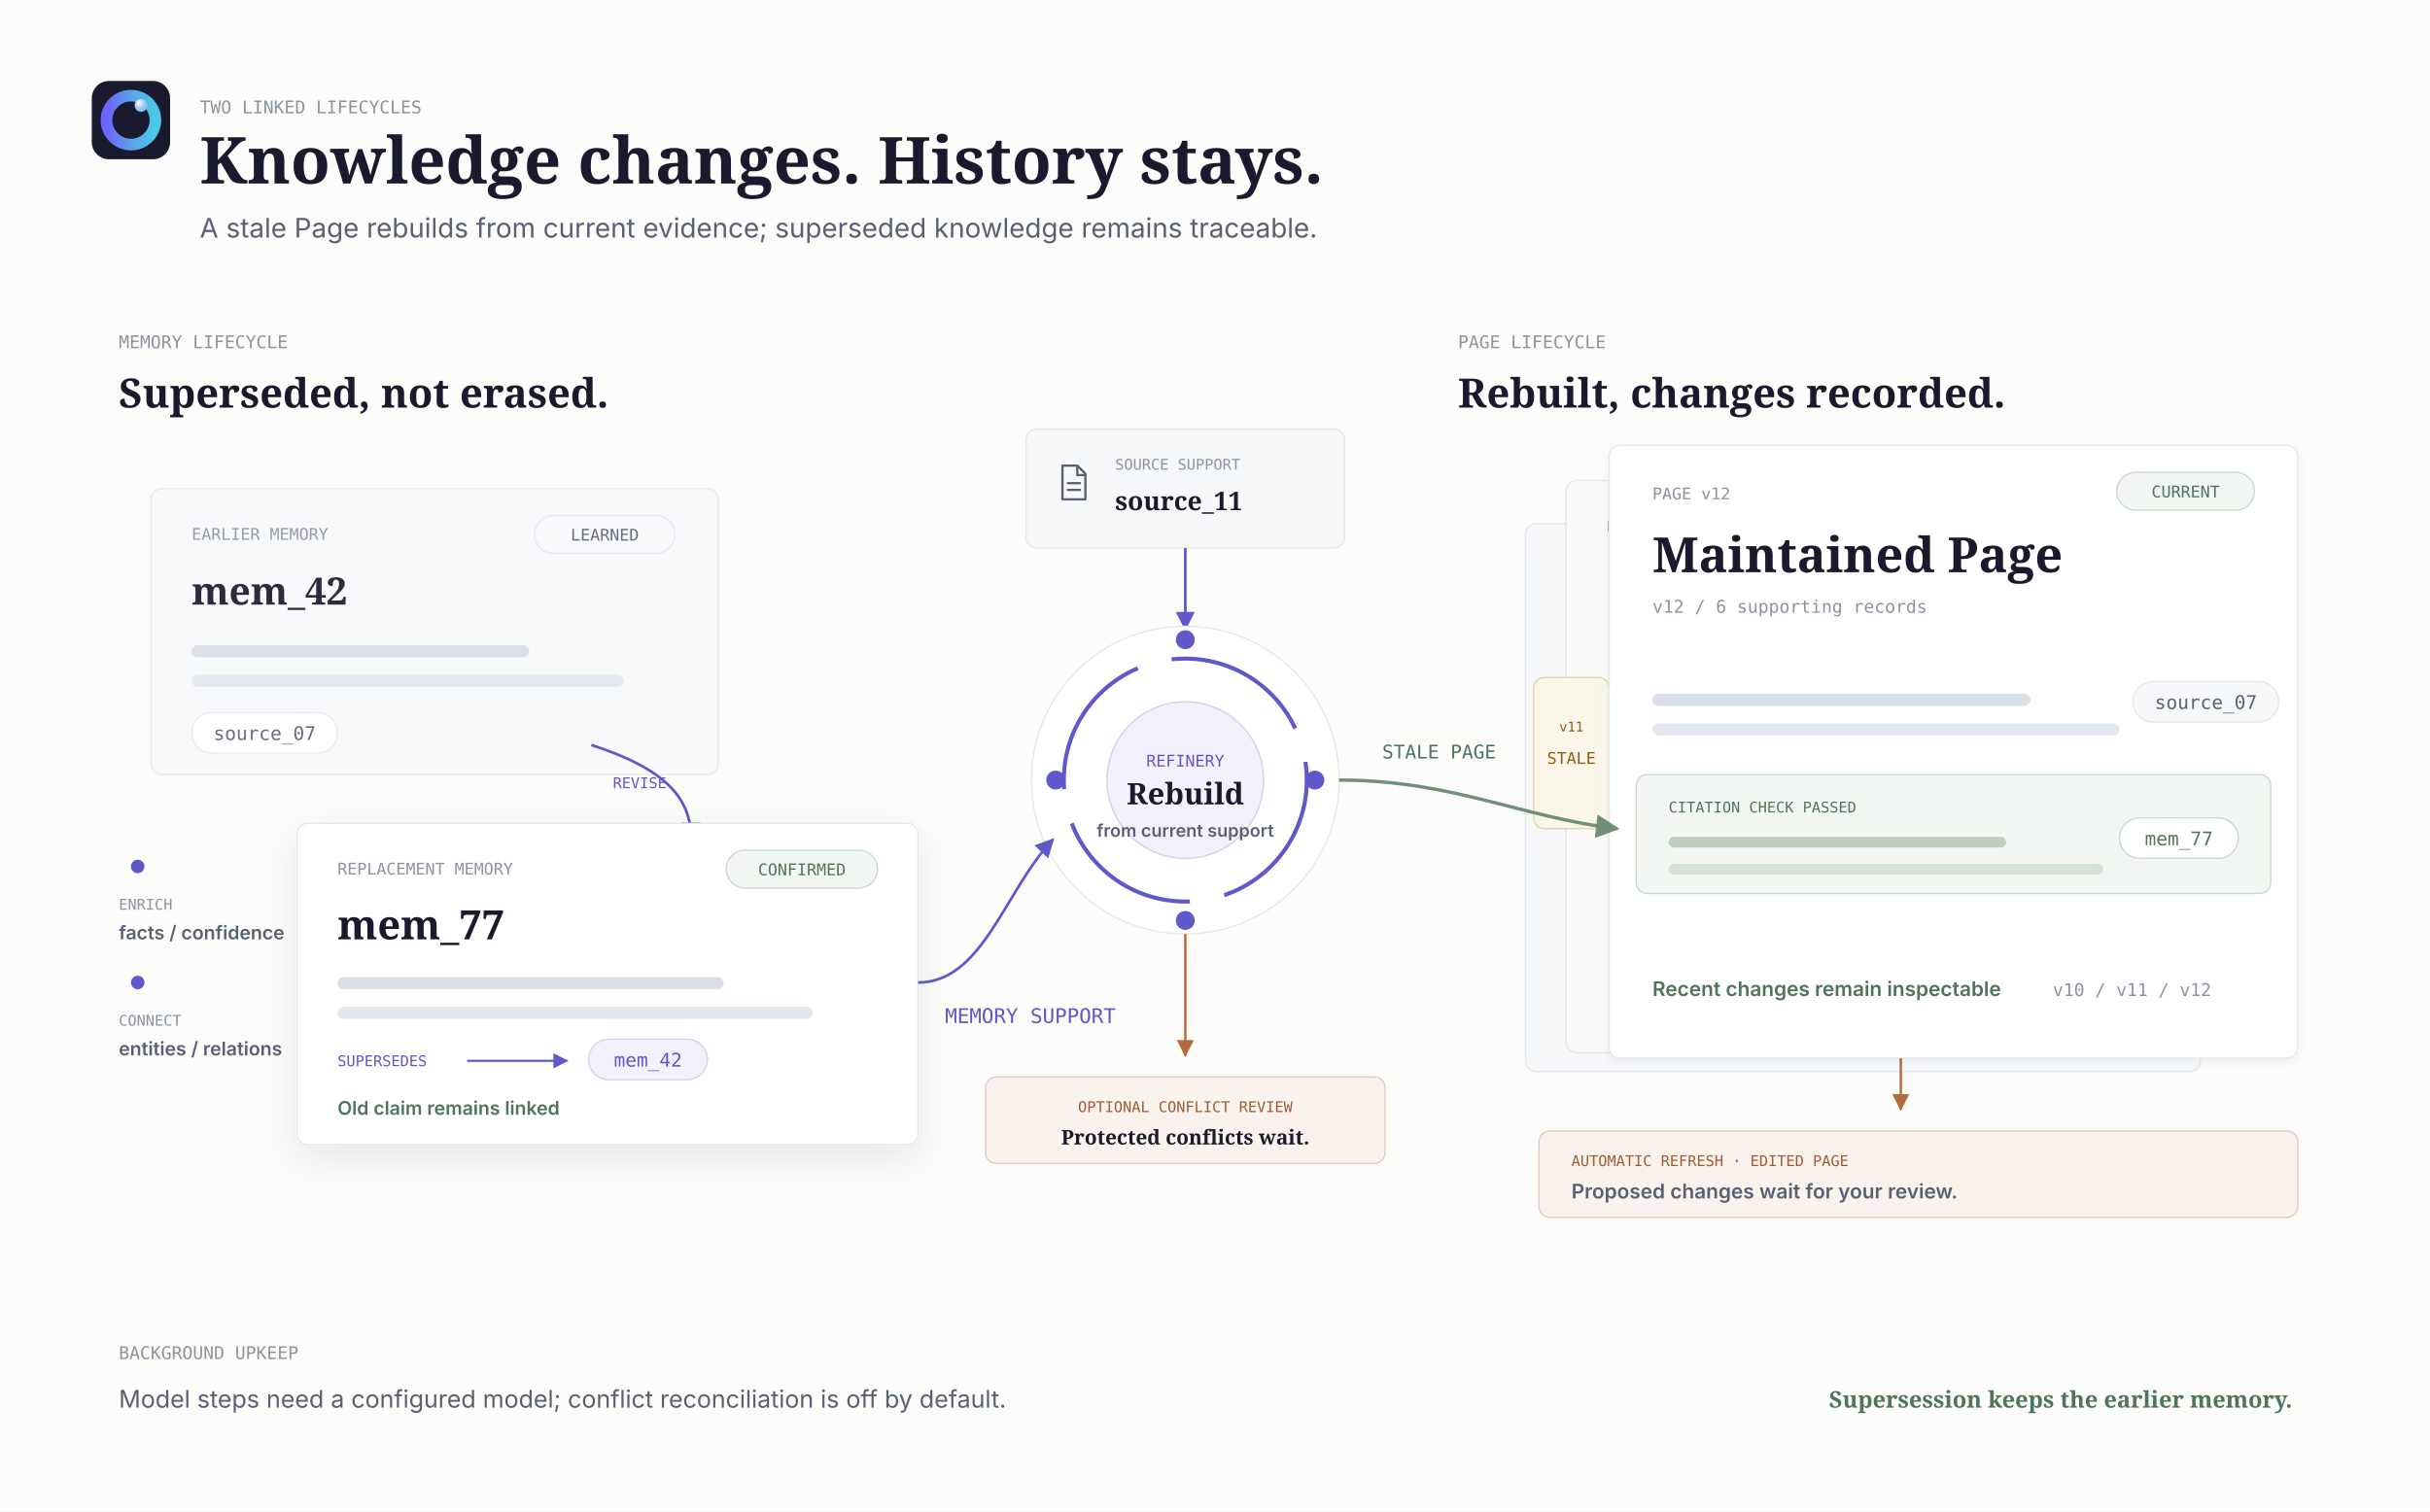
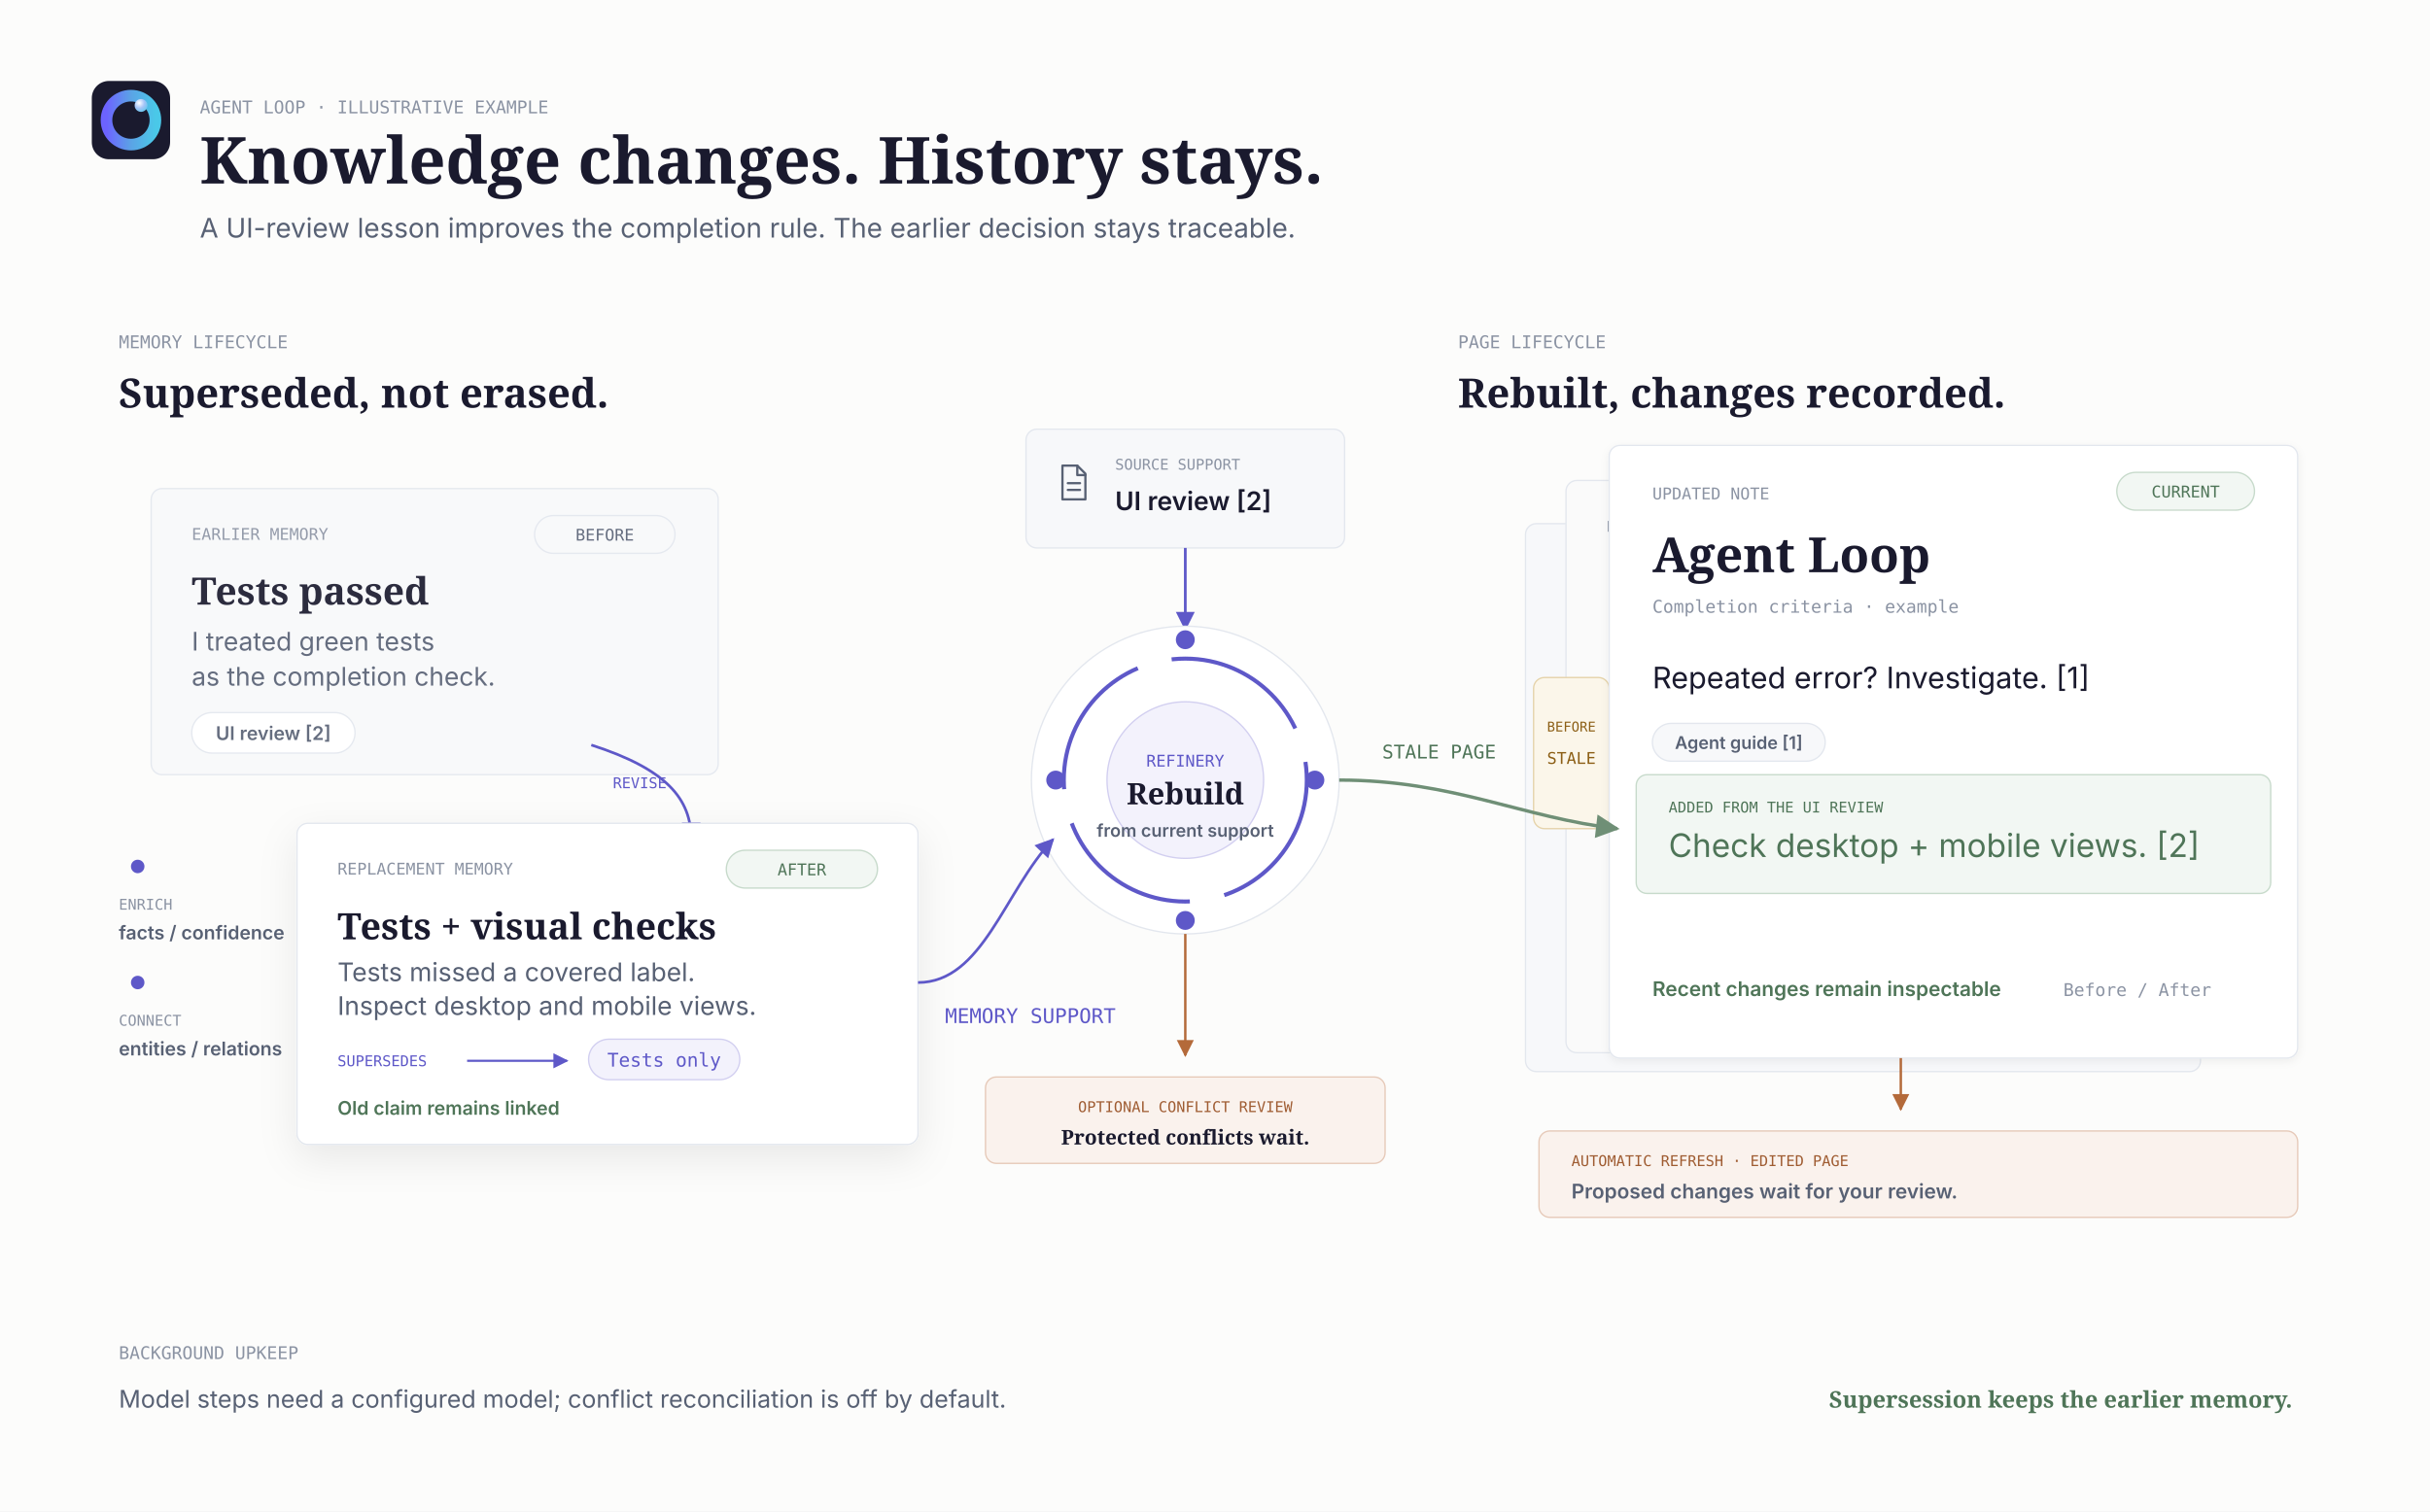
<svg xmlns="http://www.w3.org/2000/svg" width="1800" height="1120" viewBox="0 0 1800 1120" role="img" aria-labelledby="title desc">
  <style>text { font-kerning: normal; }</style>
  <rect width="1800" height="1120" fill="#FCFCFB" />
  <g transform="translate(68 60) scale(0.1132812)">
    <rect width="512" height="512" rx="112" fill="#1A1A2E" />
    <circle cx="256" cy="256" r="160" fill="none" stroke="url(#lifecycle-en-desktop-ring)" stroke-width="76" />
    <circle cx="322" cy="160" r="42" fill="url(#lifecycle-en-desktop-orb)" />
  </g>
  <g data-fit-region="lifecycle-en-desktop-heading" data-fit-x="148" data-fit-y="56" data-fit-width="1578" data-fit-height="130" data-check-overlap="false">
-     <text x="148" y="84" font-family="'JetBrains Mono', monospace" font-size="13" font-weight="500" fill="#8B93A3" text-anchor="start">TWO LINKED LIFECYCLES</text>
+     <text x="148" y="84" font-family="'JetBrains Mono', monospace" font-size="13" font-weight="500" fill="#8B93A3" text-anchor="start">AGENT LOOP · ILLUSTRATIVE EXAMPLE</text>
    <text x="148" y="136" font-family="'Fraunces', Georgia, serif" font-size="48" font-weight="600" fill="#1A1A2E" text-anchor="start">Knowledge changes. History stays.</text>
-     <text x="148" y="176" font-family="'Instrument Sans', -apple-system, sans-serif" font-size="20" font-weight="400" fill="#586174" text-anchor="start">A stale Page rebuilds from current evidence; superseded knowledge remains traceable.</text>
+     <text x="148" y="176" font-family="'Instrument Sans', -apple-system, sans-serif" font-size="20" font-weight="400" fill="#586174" text-anchor="start">A UI-review lesson improves the completion rule. The earlier decision stays traceable.</text>
  </g>
  <g data-fit-region="lifecycle-en-desktop-memory-object" data-fit-x="70" data-fit-y="236" data-fit-width="640" data-fit-height="670" data-check-overlap="false">
    <text x="88" y="258" font-family="'JetBrains Mono', monospace" font-size="13" font-weight="500" fill="#8B93A3" text-anchor="start">MEMORY LIFECYCLE</text>
    <text x="88" y="302" font-family="'Fraunces', Georgia, serif" font-size="30" font-weight="600" fill="#1A1A2E" text-anchor="start">Superseded, not erased.</text>
    <g opacity="0.92">
      <rect x="112" y="362" width="420" height="212" rx="8" fill="#F7F8FA" stroke="#E3E7EE" />
      <text x="142" y="400" font-family="'JetBrains Mono', monospace" font-size="12" font-weight="500" fill="#8B93A3" text-anchor="start">EARLIER MEMORY</text>
      <g>
        <rect x="396" y="382" width="104" height="28" rx="14" fill="#F7F8FA" stroke="#E3E7EE" />
-         <text x="448" y="400.56" font-family="'JetBrains Mono', monospace" font-size="12" font-weight="500" fill="#586174" text-anchor="middle">LEARNED</text>
+         <text x="448" y="400.56" font-family="'JetBrains Mono', monospace" font-size="12" font-weight="500" fill="#586174" text-anchor="middle">BEFORE</text>
      </g>
-       <text x="142" y="448" font-family="'Fraunces', Georgia, serif" font-size="28" font-weight="600" fill="#1A1A2E" text-anchor="start">mem_42</text>
-       <rect x="142" y="478" width="250" height="9" rx="4.5" fill="#D9DEE7" />
-       <rect x="142" y="500" width="320" height="9" rx="4.5" fill="#E3E7EE" />
+       <text x="142" y="448" font-family="'Fraunces', Georgia, serif" font-size="28" font-weight="600" fill="#1A1A2E" text-anchor="start">Tests passed</text>
+       <text x="142" y="482" font-family="'Instrument Sans', -apple-system, sans-serif" font-size="19" font-weight="400" fill="#586174" text-anchor="start">I treated green tests</text>
+       <text x="142" y="508" font-family="'Instrument Sans', -apple-system, sans-serif" font-size="19" font-weight="400" fill="#586174" text-anchor="start">as the completion check.</text>
      <g>
-         <rect x="142" y="528" width="108" height="30" rx="15" fill="#FFFFFF" stroke="#E3E7EE" />
-         <text x="196" y="548.32" font-family="'JetBrains Mono', monospace" font-size="14" font-weight="500" fill="#586174" text-anchor="middle">source_07</text>
+         <rect x="142" y="528" width="121" height="30" rx="15" fill="#FFFFFF" stroke="#E3E7EE" />
+         <text x="202.5" y="548.32" font-family="'Instrument Sans', -apple-system, sans-serif" font-size="14" font-weight="600" fill="#586174" text-anchor="middle">UI review [2]</text>
      </g>
    </g>
    <path d="M438 552 C494 570 512 592 512 622" fill="none" stroke="#5E58C8" stroke-width="2" marker-end="url(#lifecycle-en-desktop-arrow)" />
    <text x="454" y="584" font-family="'JetBrains Mono', monospace" font-size="11" font-weight="500" fill="#5E58C8" text-anchor="start">REVISE</text>
    <g filter="url(#lifecycle-en-desktop-card-shadow)">
      <rect x="220" y="610" width="460" height="238" rx="8" fill="#FFFFFF" stroke="#E3E7EE" />
    </g>
    <text x="250" y="648" font-family="'JetBrains Mono', monospace" font-size="12" font-weight="500" fill="#8B93A3" text-anchor="start">REPLACEMENT MEMORY</text>
    <g>
      <rect x="538" y="630" width="112" height="28" rx="14" fill="#F2F7F3" stroke="#C7DACB" />
-       <text x="594" y="648.56" font-family="'JetBrains Mono', monospace" font-size="12" font-weight="500" fill="#4F7558" text-anchor="middle">CONFIRMED</text>
+       <text x="594" y="648.56" font-family="'JetBrains Mono', monospace" font-size="12" font-weight="500" fill="#4F7558" text-anchor="middle">AFTER</text>
    </g>
-     <text x="250" y="696" font-family="'Fraunces', Georgia, serif" font-size="30" font-weight="600" fill="#1A1A2E" text-anchor="start">mem_77</text>
-     <rect x="250" y="724" width="286" height="9" rx="4.5" fill="#D9DEE7" />
-     <rect x="250" y="746" width="352" height="9" rx="4.5" fill="#E3E7EE" />
+     <text x="250" y="696" font-family="'Fraunces', Georgia, serif" font-size="27" font-weight="600" fill="#1A1A2E" text-anchor="start">Tests + visual checks</text>
+     <text x="250" y="727" font-family="'Instrument Sans', -apple-system, sans-serif" font-size="19" font-weight="400" fill="#586174" text-anchor="start">Tests missed a covered label.</text>
+     <text x="250" y="752" font-family="'Instrument Sans', -apple-system, sans-serif" font-size="19" font-weight="400" fill="#586174" text-anchor="start">Inspect desktop and mobile views.</text>
    <text x="250" y="790" font-family="'JetBrains Mono', monospace" font-size="11" font-weight="500" fill="#5E58C8" text-anchor="start">SUPERSEDES</text>
    <path d="M346 786 H420" stroke="#5E58C8" stroke-width="1.6" marker-end="url(#lifecycle-en-desktop-arrow)" />
    <g>
-       <rect x="436" y="770" width="88" height="30" rx="15" fill="#F3F2FC" stroke="#D2CFF0" />
-       <text x="480" y="790.32" font-family="'JetBrains Mono', monospace" font-size="14" font-weight="500" fill="#5E58C8" text-anchor="middle">mem_42</text>
+       <rect x="436" y="770" width="112" height="30" rx="15" fill="#F3F2FC" stroke="#D2CFF0" />
+       <text x="492" y="790.32" font-family="'JetBrains Mono', monospace" font-size="14" font-weight="500" fill="#5E58C8" text-anchor="middle">Tests only</text>
    </g>
    <text x="250" y="826" font-family="'Instrument Sans', -apple-system, sans-serif" font-size="14" font-weight="600" fill="#4F7558" text-anchor="start">Old claim remains linked</text>
    <circle cx="102" cy="642" r="5" fill="#5E58C8" />
    <text x="88" y="674" font-family="'JetBrains Mono', monospace" font-size="11" font-weight="500" fill="#8B93A3" text-anchor="start">ENRICH</text>
    <text x="88" y="696" font-family="'Instrument Sans', -apple-system, sans-serif" font-size="14" font-weight="600" fill="#586174" text-anchor="start">facts / confidence</text>
    <circle cx="102" cy="728" r="5" fill="#5E58C8" />
    <text x="88" y="760" font-family="'JetBrains Mono', monospace" font-size="11" font-weight="500" fill="#8B93A3" text-anchor="start">CONNECT</text>
    <text x="88" y="782" font-family="'Instrument Sans', -apple-system, sans-serif" font-size="14" font-weight="600" fill="#586174" text-anchor="start">entities / relations</text>
  </g>
  <g data-fit-region="lifecycle-en-desktop-refinery" data-fit-x="698" data-fit-y="260" data-fit-width="360" data-fit-height="610" data-check-overlap="false">
    <rect x="760" y="318" width="236" height="88" rx="8" fill="#F7F8FA" stroke="#E3E7EE" />
    <g fill="none" stroke="#586174" stroke-width="1.7" stroke-linecap="round" stroke-linejoin="round">
      <path d="M787 345h11l6 6v19H787z" />
      <path d="M798 345v7h6" />
      <path d="M791 358h9M791 363h9" />
    </g>
    <text x="826" y="348" font-family="'JetBrains Mono', monospace" font-size="11" font-weight="500" fill="#8B93A3" text-anchor="start">SOURCE SUPPORT</text>
-     <text x="826" y="378" font-family="'Fraunces', Georgia, serif" font-size="19" font-weight="600" fill="#1A1A2E" text-anchor="start">source_11</text>
+     <text x="826" y="378" font-family="'Instrument Sans', -apple-system, sans-serif" font-size="19" font-weight="600" fill="#1A1A2E" text-anchor="start">UI review [2]</text>
    <path d="M878 406 V466" fill="none" stroke="#5E58C8" stroke-width="2" marker-end="url(#lifecycle-en-desktop-arrow)" />
    <circle cx="878" cy="578" r="114" fill="#FFFFFF" stroke="#E3E7EE" />
    <circle cx="878" cy="578" r="90" fill="none" stroke="#5E58C8" stroke-width="3" stroke-dasharray="112 26" />
    <circle cx="878" cy="578" r="58" fill="#F3F2FC" stroke="#D2CFF0" />
    <text x="878" y="568" font-family="'JetBrains Mono', monospace" font-size="12" font-weight="500" fill="#5E58C8" text-anchor="middle">REFINERY</text>
    <text x="878" y="596" font-family="'Fraunces', Georgia, serif" font-size="22" font-weight="600" fill="#1A1A2E" text-anchor="middle">Rebuild</text>
    <text x="878" y="620" font-family="'Instrument Sans', -apple-system, sans-serif" font-size="13" font-weight="600" fill="#586174" text-anchor="middle">from current support</text>
    <circle cx="878" cy="474" r="7" fill="#5E58C8" />
    <circle cx="974" cy="578" r="7" fill="#5E58C8" />
    <circle cx="878" cy="682" r="7" fill="#5E58C8" />
    <circle cx="782" cy="578" r="7" fill="#5E58C8" />
    <path d="M680 728 C728 728 744 660 780 622" fill="none" stroke="#5E58C8" stroke-width="2" marker-end="url(#lifecycle-en-desktop-arrow)" />
    <text x="700" y="758" font-family="'JetBrains Mono', monospace" font-size="15" font-weight="500" fill="#5E58C8" text-anchor="start">MEMORY SUPPORT</text>
    <path d="M878 692 V782" fill="none" stroke="#B46A3A" stroke-width="1.8" marker-end="url(#lifecycle-en-desktop-warm-arrow)" />
    <rect x="730" y="798" width="296" height="64" rx="8" fill="#FAF2ED" stroke="#E6C9B8" />
    <text x="878" y="824" font-family="'JetBrains Mono', monospace" font-size="11" font-weight="500" fill="#9F5C32" text-anchor="middle">OPTIONAL CONFLICT REVIEW</text>
    <text x="878" y="848" font-family="'Fraunces', Georgia, serif" font-size="15" font-weight="600" fill="#1A1A2E" text-anchor="middle">Protected conflicts wait.</text>
  </g>
  <g data-fit-region="lifecycle-en-desktop-page-object" data-fit-x="1044" data-fit-y="236" data-fit-width="686" data-fit-height="680" data-check-overlap="false">
    <text x="1080" y="258" font-family="'JetBrains Mono', monospace" font-size="13" font-weight="500" fill="#8B93A3" text-anchor="start">PAGE LIFECYCLE</text>
    <text x="1080" y="302" font-family="'Fraunces', Georgia, serif" font-size="30" font-weight="600" fill="#1A1A2E" text-anchor="start">Rebuilt, changes recorded.</text>
    <rect x="1130" y="388" width="500" height="406" rx="8" fill="#F7F8FA" stroke="#E3E7EE" />
    <rect x="1160" y="356" width="500" height="424" rx="8" fill="#FAFAFA" stroke="#E3E7EE" />
-     <text x="1190" y="394" font-family="'JetBrains Mono', monospace" font-size="11" font-weight="500" fill="#8B93A3" text-anchor="start">PAGE v11</text>
+     <text x="1190" y="394" font-family="'JetBrains Mono', monospace" font-size="11" font-weight="500" fill="#8B93A3" text-anchor="start">BEFORE</text>
    <rect x="1136" y="502" width="56" height="112" rx="8" fill="#FBF6EA" stroke="#E5D3AA" />
-     <text x="1164" y="542" font-family="'JetBrains Mono', monospace" font-size="10" font-weight="500" fill="#8C5F16" text-anchor="middle">v11</text>
+     <text x="1164" y="542" font-family="'JetBrains Mono', monospace" font-size="10" font-weight="500" fill="#8C5F16" text-anchor="middle">BEFORE</text>
    <text x="1164" y="566" font-family="'JetBrains Mono', monospace" font-size="12" font-weight="500" fill="#8C5F16" text-anchor="middle">STALE</text>
    <g filter="url(#lifecycle-en-desktop-page-shadow)">
      <rect x="1192" y="330" width="510" height="454" rx="8" fill="#FFFFFF" stroke="#E3E7EE" />
    </g>
-     <text x="1224" y="370" font-family="'JetBrains Mono', monospace" font-size="12" font-weight="500" fill="#8B93A3" text-anchor="start">PAGE v12</text>
+     <text x="1224" y="370" font-family="'JetBrains Mono', monospace" font-size="12" font-weight="500" fill="#8B93A3" text-anchor="start">UPDATED NOTE</text>
    <g>
      <rect x="1568" y="350" width="102" height="28" rx="14" fill="#F2F7F3" stroke="#C7DACB" />
      <text x="1619" y="368.56" font-family="'JetBrains Mono', monospace" font-size="12" font-weight="500" fill="#4F7558" text-anchor="middle">CURRENT</text>
    </g>
-     <text x="1224" y="424" font-family="'Fraunces', Georgia, serif" font-size="36" font-weight="600" fill="#1A1A2E" text-anchor="start">Maintained Page</text>
-     <text x="1224" y="454" font-family="'JetBrains Mono', monospace" font-size="13" font-weight="500" fill="#8B93A3" text-anchor="start">v12 / 6 supporting records</text>
-     <rect x="1224" y="514" width="280" height="9" rx="4.5" fill="#D9DEE7" />
-     <rect x="1224" y="536" width="346" height="9" rx="4.5" fill="#E3E7EE" />
+     <text x="1224" y="424" font-family="'Fraunces', Georgia, serif" font-size="36" font-weight="600" fill="#1A1A2E" text-anchor="start">Agent Loop</text>
+     <text x="1224" y="454" font-family="'JetBrains Mono', monospace" font-size="13" font-weight="500" fill="#8B93A3" text-anchor="start">Completion criteria · example</text>
+     <text x="1224" y="510" font-family="'Instrument Sans', -apple-system, sans-serif" font-size="22" font-weight="400" fill="#1A1A2E" text-anchor="start">Repeated error? Investigate. [1]</text>
    <g>
-       <rect x="1580" y="505" width="108" height="30" rx="15" fill="#F7F8FA" stroke="#E3E7EE" />
-       <text x="1634" y="525.32" font-family="'JetBrains Mono', monospace" font-size="14" font-weight="500" fill="#586174" text-anchor="middle">source_07</text>
+       <rect x="1224" y="536" width="128" height="28" rx="14" fill="#F7F8FA" stroke="#E3E7EE" />
+       <text x="1288" y="554.94" font-family="'Instrument Sans', -apple-system, sans-serif" font-size="13" font-weight="600" fill="#586174" text-anchor="middle">Agent guide [1]</text>
    </g>
    <rect x="1212" y="574" width="470" height="88" rx="8" fill="#F2F7F3" stroke="#C7DACB" />
-     <text x="1236" y="602" font-family="'JetBrains Mono', monospace" font-size="11" font-weight="500" fill="#4F7558" text-anchor="start">CITATION CHECK PASSED</text>
-     <rect x="1236" y="620" width="250" height="8" rx="4" fill="#BFD0C2" />
-     <rect x="1236" y="640" width="322" height="8" rx="4" fill="#D6E2D8" />
-     <g>
-       <rect x="1570" y="606" width="88" height="30" rx="15" fill="#FFFFFF" stroke="#C7DACB" />
-       <text x="1614" y="626.32" font-family="'JetBrains Mono', monospace" font-size="14" font-weight="500" fill="#4F7558" text-anchor="middle">mem_77</text>
-     </g>
+     <text x="1236" y="602" font-family="'JetBrains Mono', monospace" font-size="11" font-weight="500" fill="#4F7558" text-anchor="start">ADDED FROM THE UI REVIEW</text>
+     <text x="1236" y="635" font-family="'Instrument Sans', -apple-system, sans-serif" font-size="24" font-weight="400" fill="#4F7558" text-anchor="start">Check desktop + mobile views. [2]</text>
    <text x="1224" y="738" font-family="'Instrument Sans', -apple-system, sans-serif" font-size="15" font-weight="600" fill="#4F7558" text-anchor="start">Recent changes remain inspectable</text>
-     <text x="1638" y="738" font-family="'JetBrains Mono', monospace" font-size="13" font-weight="500" fill="#8B93A3" text-anchor="end">v10 / v11 / v12</text>
+     <text x="1638" y="738" font-family="'JetBrains Mono', monospace" font-size="13" font-weight="500" fill="#8B93A3" text-anchor="end">Before / After</text>
    <path d="M1408 784 V822" fill="none" stroke="#B46A3A" stroke-width="1.8" marker-end="url(#lifecycle-en-desktop-warm-arrow)" />
    <rect x="1140" y="838" width="562" height="64" rx="8" fill="#FAF2ED" stroke="#E6C9B8" />
    <text x="1164" y="864" font-family="'JetBrains Mono', monospace" font-size="11" font-weight="500" fill="#9F5C32" text-anchor="start">AUTOMATIC REFRESH · EDITED PAGE</text>
    <text x="1164" y="888" font-family="'Instrument Sans', -apple-system, sans-serif" font-size="15" font-weight="600" fill="#586174" text-anchor="start">Proposed changes wait for your review.</text>
  </g>
  <path d="M992 578 C1076 578 1128 606 1198 614" fill="none" stroke="#6F8F76" stroke-width="2.5" marker-end="url(#lifecycle-en-desktop-sage-arrow)" />
  <text x="1066" y="562" font-family="'JetBrains Mono', monospace" font-size="14" font-weight="500" fill="#4F7558" text-anchor="middle">STALE PAGE</text>
  <g data-fit-region="lifecycle-en-desktop-footer" data-fit-x="74" data-fit-y="966" data-fit-width="1652" data-fit-height="106" data-check-overlap="false">
    <text x="88" y="1007" font-family="'JetBrains Mono', monospace" font-size="13" font-weight="500" fill="#8B93A3" text-anchor="start">BACKGROUND UPKEEP</text>
    <text x="88" y="1043" font-family="'Instrument Sans', -apple-system, sans-serif" font-size="18" font-weight="400" fill="#586174" text-anchor="start">Model steps need a configured model; conflict reconciliation is off by default.</text>
    <text x="1698" y="1043" font-family="'Fraunces', Georgia, serif" font-size="17" font-weight="600" fill="#4F7558" text-anchor="end">Supersession keeps the earlier memory.</text>
  </g>
  <defs>
    <linearGradient id="lifecycle-en-desktop-ring" x1="96" y1="256" x2="416" y2="256" gradientUnits="userSpaceOnUse">
      <stop stop-color="#6C63FF" />
      <stop offset="0.5" stop-color="#5BA3E6" />
      <stop offset="1" stop-color="#4AC8E8" />
    </linearGradient>
    <radialGradient id="lifecycle-en-desktop-orb" cx="0" cy="0" r="1" gradientUnits="userSpaceOnUse" gradientTransform="translate(310 144) rotate(52.125) scale(76.0263)">
      <stop stop-color="#FFFFFF" />
      <stop offset="0.45" stop-color="#A5C4F7" />
      <stop offset="1" stop-color="#4AC8E8" />
    </radialGradient>
    <marker id="lifecycle-en-desktop-arrow" viewBox="0 0 10 10" refX="9" refY="5" markerWidth="7" markerHeight="7" orient="auto-start-reverse">
      <path d="M0 0L10 5L0 10Z" fill="#5E58C8" />
    </marker>
    <marker id="lifecycle-en-desktop-warm-arrow" viewBox="0 0 10 10" refX="9" refY="5" markerWidth="7" markerHeight="7" orient="auto-start-reverse">
      <path d="M0 0L10 5L0 10Z" fill="#B46A3A" />
    </marker>
    <marker id="lifecycle-en-desktop-sage-arrow" viewBox="0 0 10 10" refX="9" refY="5" markerWidth="7" markerHeight="7" orient="auto-start-reverse">
      <path d="M0 0L10 5L0 10Z" fill="#6F8F76" />
    </marker>
    <filter id="lifecycle-en-desktop-card-shadow" x="-20%" y="-20%" width="140%" height="150%">
      <feDropShadow dx="0" dy="10" stdDeviation="14" flood-color="#1A1A2E" flood-opacity="0.08" />
    </filter>
    <filter id="lifecycle-en-desktop-page-shadow" x="-20%" y="-20%" width="140%" height="150%">
      <feDropShadow dx="0" dy="14" stdDeviation="18" flood-color="#1A1A2E" flood-opacity="0.10" />
      <feDropShadow dx="0" dy="2" stdDeviation="3" flood-color="#1A1A2E" flood-opacity="0.06" />
    </filter>
  </defs>
</svg>
